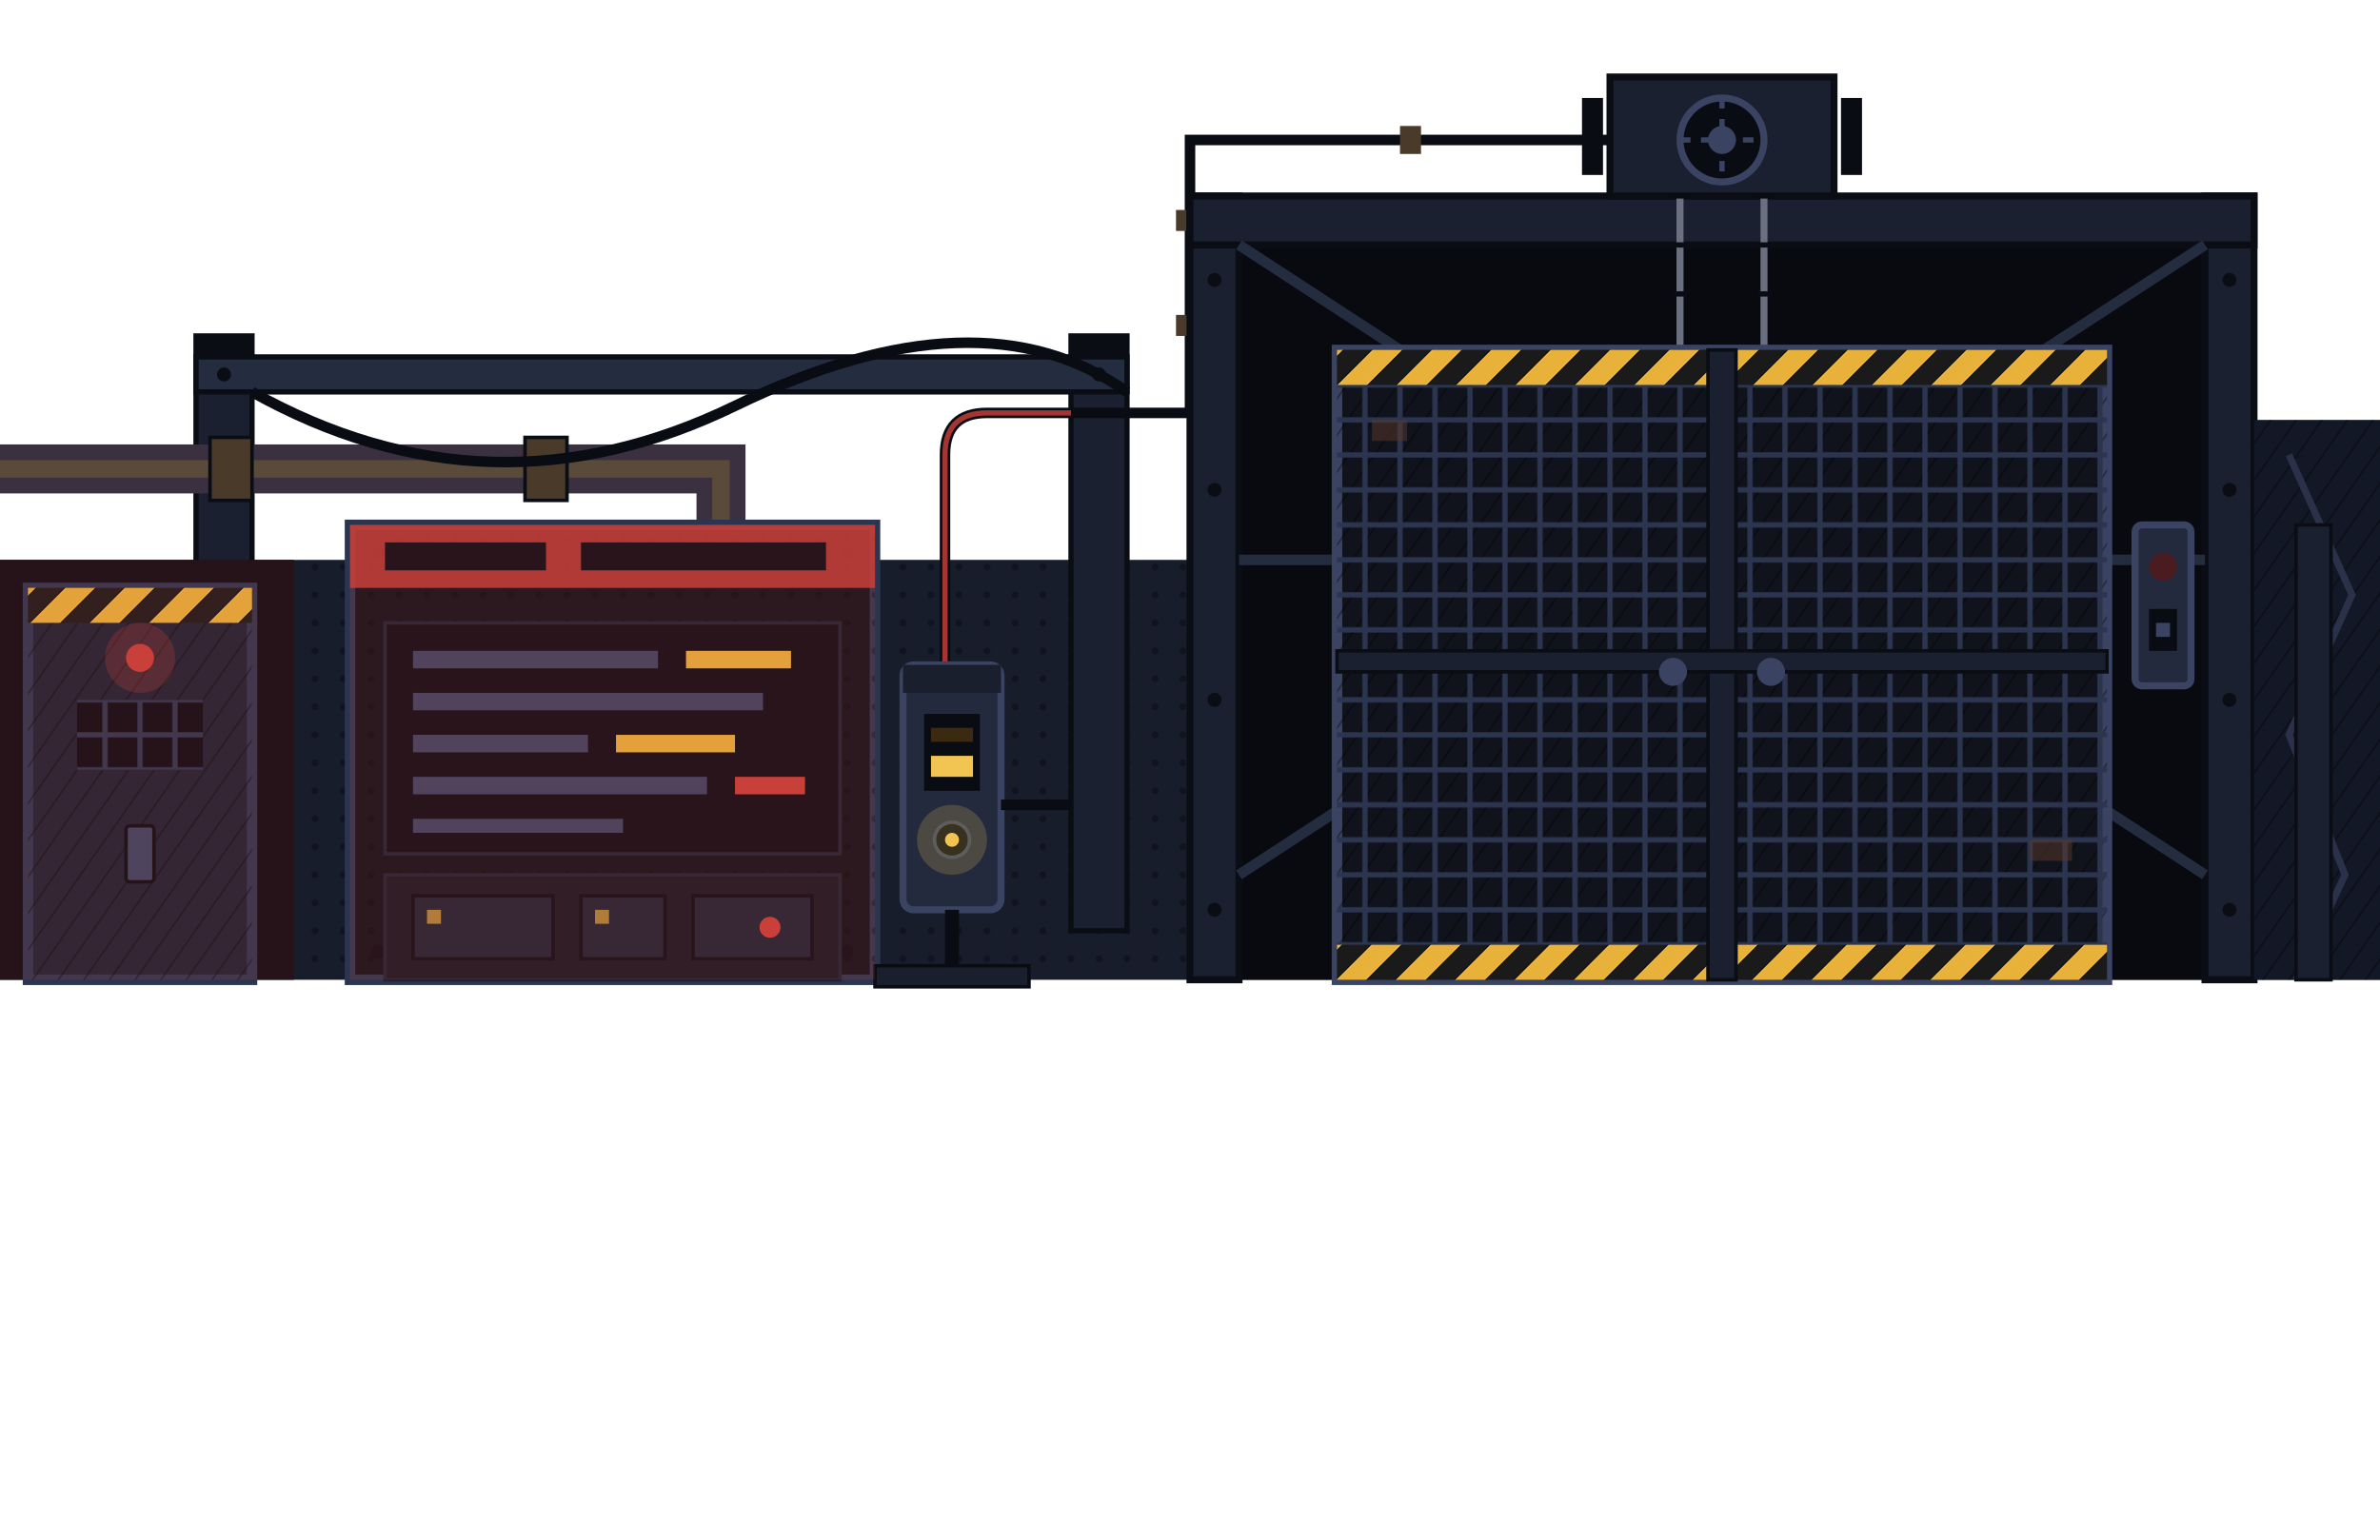
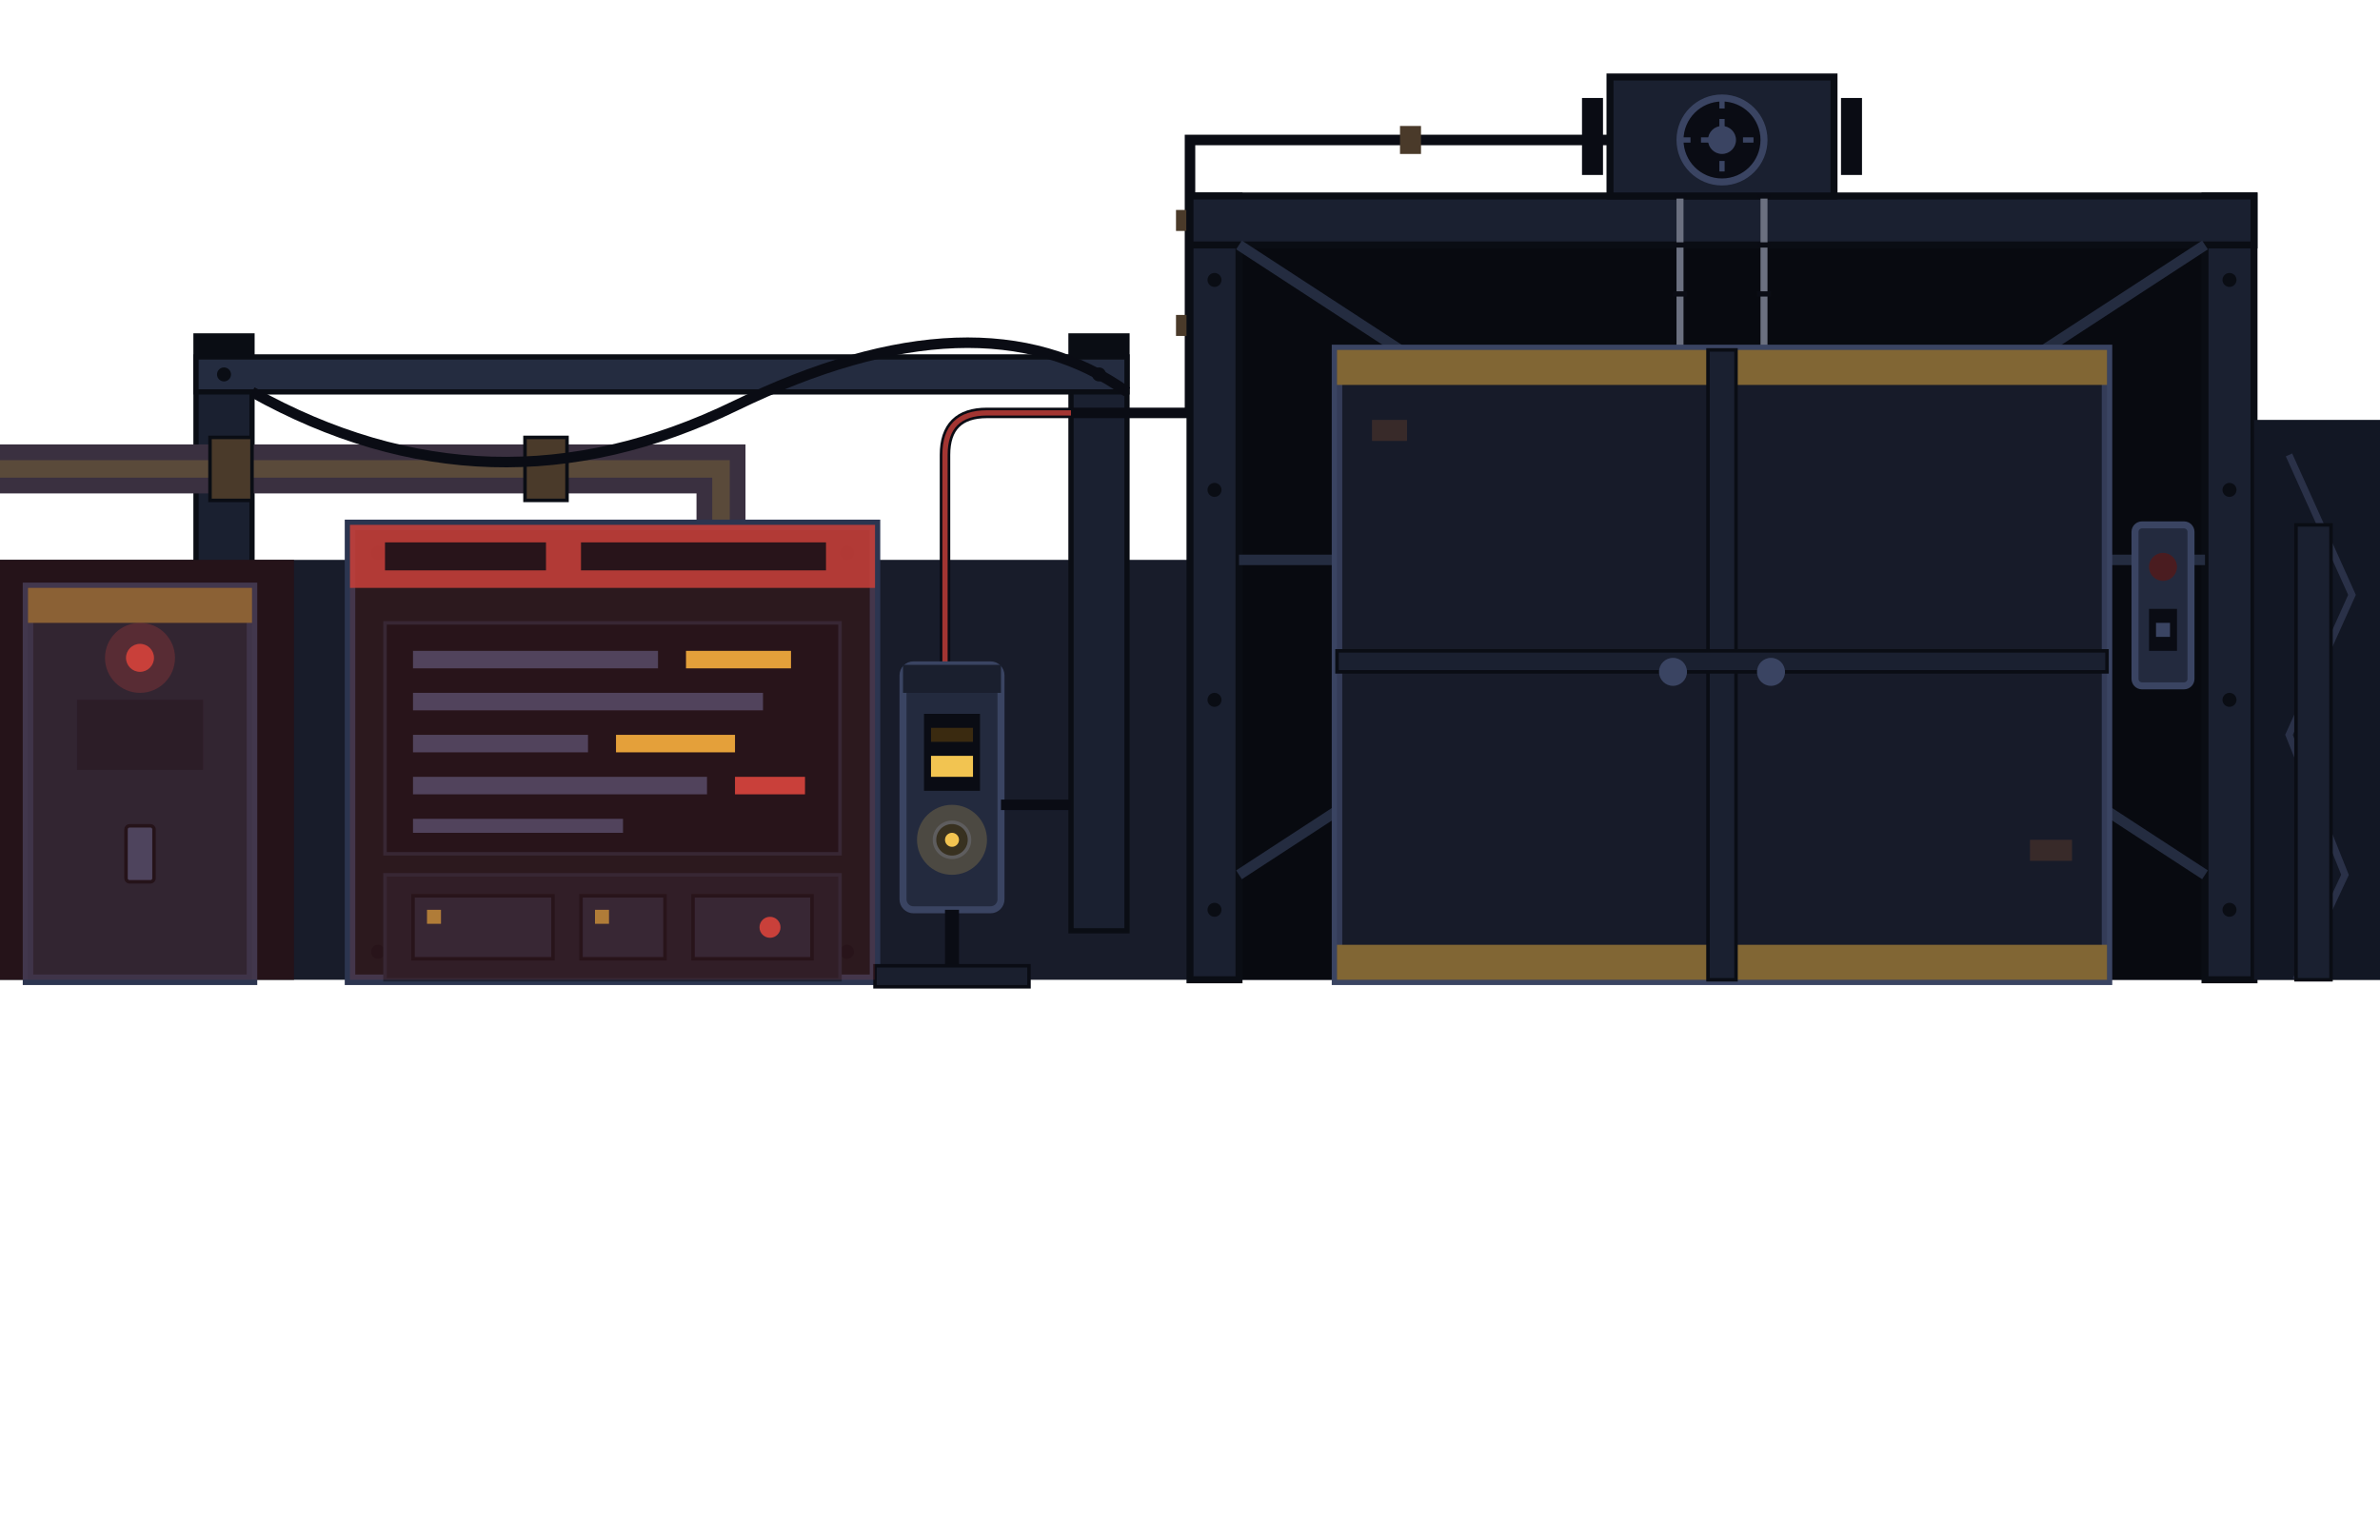
<svg xmlns="http://www.w3.org/2000/svg" viewBox="0 0 680 440" width="680" height="440">
-   <defs>
-     <pattern id="hatch" width="6" height="6" patternUnits="userSpaceOnUse" patternTransform="rotate(35)">
-       <line x1="0" y1="0" x2="0" y2="6" stroke="#000000" stroke-width="1" opacity="0.35" />
-     </pattern>
-     <pattern id="dots" width="8" height="8" patternUnits="userSpaceOnUse">
-       <circle cx="2" cy="2" r="1" fill="#000000" opacity="0.3" />
-     </pattern>
-     <pattern id="stripes" width="12" height="12" patternUnits="userSpaceOnUse" patternTransform="rotate(45)">
-       <rect width="6" height="12" fill="#e8b23a" />
-       <rect x="6" width="6" height="12" fill="#1a1a1a" />
-     </pattern>
-     <pattern id="grate" width="10" height="10" patternUnits="userSpaceOnUse">
-       <rect width="10" height="10" fill="none" stroke="#2c3550" stroke-width="1.5" />
-     </pattern>
-   </defs>
  <rect x="0" y="160" width="680" height="120" fill="#181d2b" />
-   <rect x="0" y="160" width="680" height="120" fill="url(#dots)" />
+   <rect x="0" y="160" width="680" height="120" fill="#000000" fill-opacity="0.02" />
  <g fill="#1a2030" stroke="#0a0d14" stroke-width="1.5">
    <rect x="56" y="96" width="16" height="170" />
    <rect x="306" y="96" width="16" height="170" />
  </g>
  <g fill="#0a0d14">
    <rect x="56" y="96" width="16" height="6" />
    <rect x="306" y="96" width="16" height="6" />
  </g>
  <rect x="56" y="102" width="266" height="10" fill="#242c40" stroke="#0a0d14" stroke-width="1.5" />
  <g fill="#0a0d14">
    <circle cx="64" cy="107" r="2" />
    <circle cx="314" cy="107" r="2" />
  </g>
  <g fill="none" stroke="#3a3040" stroke-width="14" stroke-linecap="round">
    <path d="M0 134 L206 134 L206 160" />
  </g>
  <g fill="none" stroke="#5a4a3a" stroke-width="5">
    <path d="M0 134 L206 134 L206 160" />
  </g>
  <g fill="#4a3a2a" stroke="#0a0d14" stroke-width="1">
    <rect x="60" y="125" width="12" height="18" />
    <rect x="150" y="125" width="12" height="18" />
  </g>
  <g fill="none" stroke="#0a0c14" stroke-width="3">
    <path d="M72 112 Q140 150 210 116 T322 112" />
    <path d="M270 190 L270 130 Q270 118 282 118 L306 118" />
    <path d="M306 118 L340 118 L340 40 L480 40" />
  </g>
  <path d="M270 190 L270 130 Q270 118 282 118 L306 118" fill="none" stroke="#c9403a" stroke-width="1.5" opacity="0.8" />
  <g fill="#4a3a2a">
    <rect x="336" y="60" width="8" height="6" />
    <rect x="336" y="90" width="8" height="6" />
    <rect x="400" y="36" width="6" height="8" />
  </g>
  <rect x="0" y="160" width="84" height="120" fill="#0a0c14" />
  <rect x="8" y="168" width="64" height="112" fill="#1c2233" stroke="#2c3550" stroke-width="3" />
-   <rect x="8" y="168" width="64" height="112" fill="url(#hatch)" />
-   <rect x="8" y="168" width="64" height="10" fill="url(#stripes)" />
+   <rect x="8" y="168" width="64" height="112" fill="#000000" fill-opacity="0.06" />
+   <rect x="8" y="168" width="64" height="10" fill="#816634" />
  <rect x="22" y="200" width="36" height="20" fill="#0a0c14" />
-   <g fill="url(#grate)">
+   <g fill="#2c3550" fill-opacity="0.28">
    <rect x="22" y="200" width="36" height="20" />
  </g>
  <rect x="36" y="236" width="8" height="16" rx="1" fill="#3a4462" stroke="#0a0c14" stroke-width="1" />
  <circle cx="40" cy="188" r="4" fill="#c9403a" />
  <circle cx="40" cy="188" r="10" fill="#c9403a" opacity="0.25" />
  <g fill="#c9403a" opacity="0.14">
    <rect x="0" y="160" width="84" height="120" />
  </g>
  <rect x="100" y="150" width="150" height="130" fill="#0e121a" stroke="#2c3550" stroke-width="3" />
-   <rect x="100" y="150" width="150" height="130" fill="url(#dots)" />
+   <rect x="100" y="150" width="150" height="130" fill="#000000" fill-opacity="0.02" />
  <g fill="#0a0c14">
    <circle cx="108" cy="158" r="2" />
    <circle cx="242" cy="158" r="2" />
    <circle cx="108" cy="272" r="2" />
    <circle cx="242" cy="272" r="2" />
  </g>
  <rect x="100" y="150" width="150" height="18" fill="#c9403a" opacity="0.85" />
  <g fill="#0a0c14">
    <rect x="110" y="155" width="46" height="8" />
    <rect x="166" y="155" width="70" height="8" />
  </g>
  <rect x="110" y="178" width="130" height="66" fill="#0a0c14" stroke="#1c2233" stroke-width="1" />
  <g fill="#3a4462">
    <rect x="118" y="186" width="70" height="5" />
    <rect x="118" y="198" width="100" height="5" />
    <rect x="118" y="210" width="50" height="5" />
    <rect x="118" y="222" width="84" height="5" />
    <rect x="118" y="234" width="60" height="4" />
  </g>
  <g fill="#e8b23a">
    <rect x="196" y="186" width="30" height="5" />
    <rect x="176" y="210" width="34" height="5" />
  </g>
  <g fill="#c9403a">
    <rect x="210" y="222" width="20" height="5" />
  </g>
  <rect x="110" y="250" width="130" height="30" fill="#141824" stroke="#1c2233" stroke-width="1" />
  <g fill="#1c2233" stroke="#0a0c14" stroke-width="1">
    <rect x="118" y="256" width="40" height="18" />
    <rect x="166" y="256" width="24" height="18" />
    <rect x="198" y="256" width="34" height="18" />
  </g>
  <g fill="#e8b23a" opacity="0.7">
    <rect x="122" y="260" width="4" height="4" />
    <rect x="170" y="260" width="4" height="4" />
  </g>
  <circle cx="220" cy="265" r="3" fill="#c9403a" />
  <rect x="258" y="190" width="28" height="70" rx="3" fill="#232a3e" stroke="#3a4462" stroke-width="2" />
  <rect x="258" y="190" width="28" height="8" fill="#1a1f2e" />
  <rect x="264" y="204" width="16" height="22" fill="#0a0c14" />
  <rect x="266" y="216" width="12" height="6" fill="#f2c451" />
  <rect x="266" y="208" width="12" height="4" fill="#3a2a10" />
  <circle cx="272" cy="240" r="5" fill="#0a0c14" stroke="#3a4462" stroke-width="1" />
  <circle cx="272" cy="240" r="2" fill="#f2c451" />
  <circle cx="272" cy="240" r="10" fill="#f2c451" opacity="0.2" />
  <path d="M272 260 L272 280" stroke="#0a0c14" stroke-width="4" />
  <rect x="250" y="276" width="44" height="6" fill="#1a1f2e" stroke="#0a0c14" stroke-width="1" />
  <path d="M286 230 L306 230" stroke="#0a0c14" stroke-width="3" />
  <rect x="340" y="56" width="304" height="224" fill="#080a10" />
  <g fill="#1a2030" stroke="#0a0d14" stroke-width="2">
    <rect x="340" y="56" width="14" height="224" />
    <rect x="630" y="56" width="14" height="224" />
    <rect x="340" y="56" width="304" height="14" />
  </g>
  <g fill="#0a0d14">
    <circle cx="347" cy="80" r="2" />
    <circle cx="347" cy="140" r="2" />
    <circle cx="347" cy="200" r="2" />
    <circle cx="347" cy="260" r="2" />
    <circle cx="637" cy="80" r="2" />
    <circle cx="637" cy="140" r="2" />
    <circle cx="637" cy="200" r="2" />
    <circle cx="637" cy="260" r="2" />
  </g>
  <g fill="none" stroke="#242c40" stroke-width="3">
    <path d="M354 70 L630 250 M630 70 L354 250" />
    <path d="M354 160 L630 160" />
  </g>
  <rect x="460" y="22" width="64" height="34" fill="#1a2030" stroke="#0a0d14" stroke-width="2" />
  <circle cx="492" cy="40" r="12" fill="#0a0c14" stroke="#3a4462" stroke-width="2" />
  <circle cx="492" cy="40" r="4" fill="#3a4462" />
  <g fill="none" stroke="#3a4462" stroke-width="1.5">
    <path d="M480 40 L504 40 M492 28 L492 52" stroke-dasharray="3 3" />
  </g>
  <rect x="452" y="28" width="6" height="22" fill="#0a0c14" />
  <rect x="526" y="28" width="6" height="22" fill="#0a0c14" />
  <path d="M480 56 L480 100 M504 56 L504 100" stroke="#6b7080" stroke-width="2" />
  <path d="M478 56 L482 56 M478 70 L482 70 M478 84 L482 84 M502 56 L506 56 M502 70 L506 70 M502 84 L506 84" stroke="#0a0c14" stroke-width="1.5" />
  <rect x="382" y="100" width="220" height="180" fill="#10131c" stroke="#3a4462" stroke-width="3" />
-   <rect x="382" y="100" width="220" height="180" fill="url(#hatch)" />
-   <g fill="url(#grate)">
+   <rect x="382" y="100" width="220" height="180" fill="#000000" fill-opacity="0.06" />
+   <g fill="#2c3550" fill-opacity="0.28">
    <rect x="382" y="100" width="220" height="180" />
  </g>
-   <rect x="382" y="100" width="220" height="10" fill="url(#stripes)" />
-   <rect x="382" y="270" width="220" height="10" fill="url(#stripes)" />
+   <rect x="382" y="100" width="220" height="10" fill="#816634" />
+   <rect x="382" y="270" width="220" height="10" fill="#816634" />
  <g fill="#1a2030" stroke="#0a0d14" stroke-width="1">
    <rect x="488" y="100" width="8" height="180" />
    <rect x="382" y="186" width="220" height="6" />
  </g>
  <g fill="#3a4462">
    <circle cx="478" cy="192" r="4" />
    <circle cx="506" cy="192" r="4" />
  </g>
  <rect x="610" y="150" width="16" height="46" rx="2" fill="#232a3e" stroke="#3a4462" stroke-width="2" />
  <circle cx="618" cy="162" r="4" fill="#4a1c20" />
  <rect x="614" y="174" width="8" height="12" fill="#0a0c14" />
  <rect x="616" y="178" width="4" height="4" fill="#3a4462" />
  <g fill="#5a3a2a" opacity="0.5">
    <rect x="392" y="120" width="10" height="6" />
    <rect x="580" y="240" width="12" height="6" />
  </g>
  <rect x="644" y="120" width="36" height="160" fill="#131826" />
-   <rect x="644" y="120" width="36" height="160" fill="url(#hatch)" />
+   <rect x="644" y="120" width="36" height="160" fill="#000000" fill-opacity="0.06" />
  <g fill="none" stroke="#2a3148" stroke-width="2">
    <path d="M654 130 L672 170 L654 210 L670 250 L656 280" />
  </g>
  <rect x="656" y="150" width="10" height="130" fill="#1a2030" stroke="#0a0d14" stroke-width="1" />
  <g fill="#c9403a" opacity="0.16">
    <rect x="100" y="150" width="150" height="130" />
  </g>
</svg>
